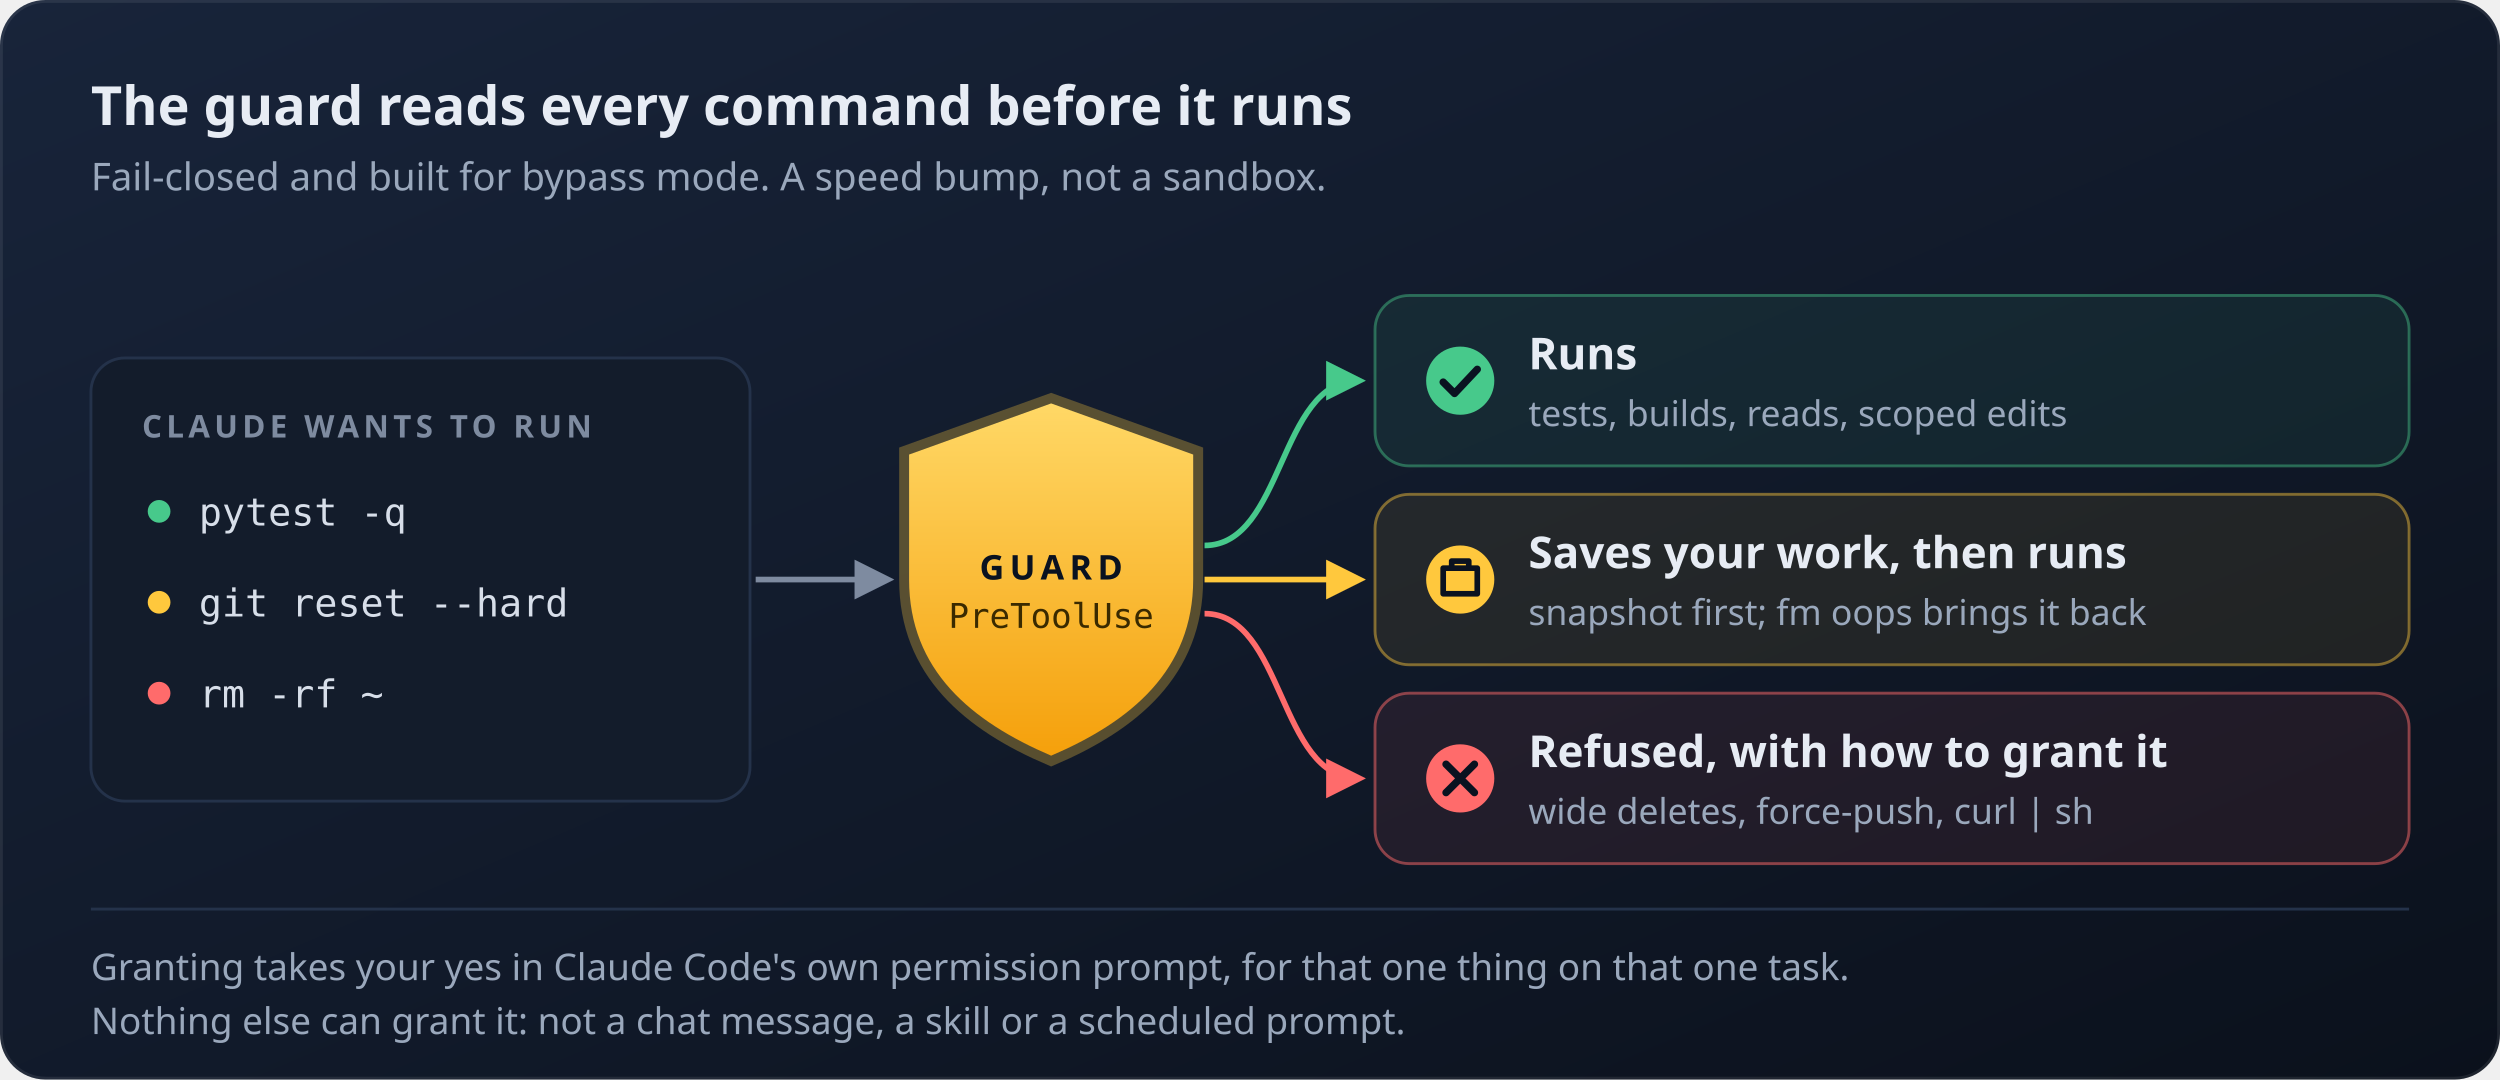
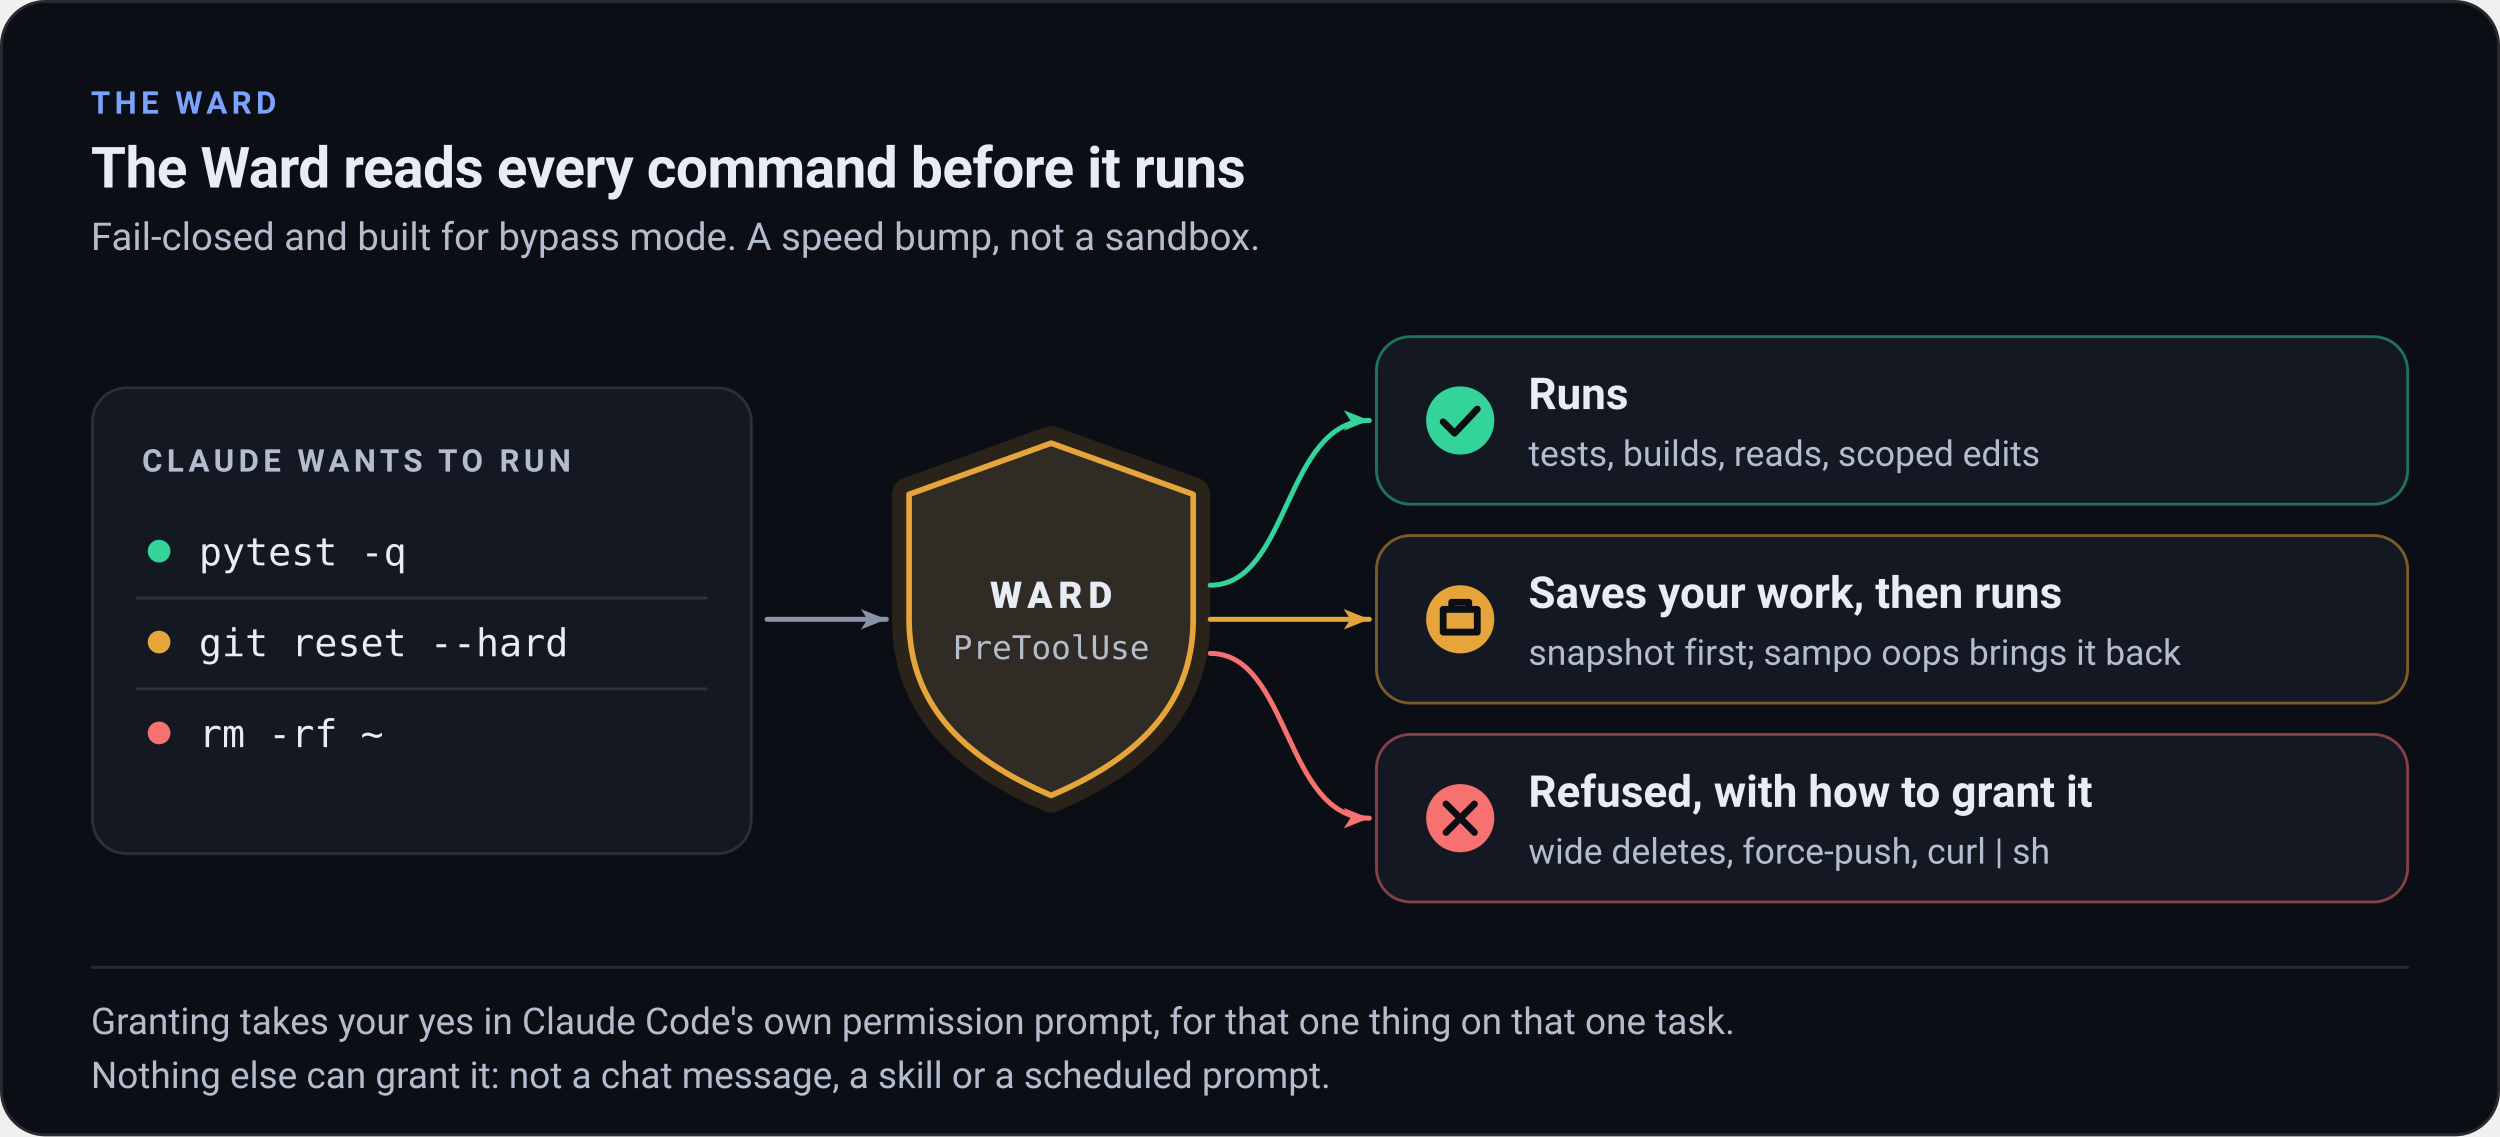
- <svg xmlns="http://www.w3.org/2000/svg" viewBox="0 0 880 380" width="880" height="380" role="img">
+ <svg xmlns="http://www.w3.org/2000/svg" viewBox="0 0 880 400" width="880" height="400" role="img">
  <style>
- text{font-family:-apple-system,BlinkMacSystemFont,"Segoe UI","Noto Sans",Helvetica,Arial,sans-serif}
- .t{font-size:19px;font-weight:700;fill:#E7ECF4}
- .u{font-size:13.5px;fill:#9AA8BC}
- .k{font-size:11px;font-weight:700;letter-spacing:.14em;fill:#7E8BA0}
- .m{font:13.5px ui-monospace,SFMono-Regular,Menlo,Consolas,monospace;fill:#D7DEE9}
- .h{font-size:15.5px;font-weight:600;fill:#E7ECF4}
- .s{font-size:12.5px;fill:#9AA8BC}
- .g{font-size:12px;font-weight:800;letter-spacing:.16em;fill:#0A1220;text-anchor:middle}
- .pulse{animation:p 2.4s ease-in-out infinite}
- @keyframes p{50%{opacity:.3}}
- @media (prefers-reduced-motion:reduce){.pulse{animation:none}}
+ text{font-family:system-ui,-apple-system,"Segoe UI",Roboto,"Helvetica Neue",Arial,sans-serif}
+ .edge{fill:none;stroke:#FFFFFF;stroke-opacity:.12}
+ .plate{fill:#131822;stroke:#FFFFFF;stroke-opacity:.12}
+ .rule{fill:none;stroke:#FFFFFF;stroke-opacity:.12}
+ .out{fill:#131822;stroke-opacity:.5}
+ .t{font-size:20px;font-weight:650;letter-spacing:-.01em;fill:#E8ECF4}
+ .u{font-size:13.5px;fill:#B4BDCE}
+ .k{font-size:11px;font-weight:700;letter-spacing:.14em}
+ .ka{fill:#B4BDCE}
+ .m{font-family:ui-monospace,SFMono-Regular,Menlo,Consolas,monospace;font-size:13.5px;fill:#E8ECF4}
+ .h{font-size:15.5px;font-weight:600;fill:#E8ECF4}
+ .s{font-size:12.5px;fill:#B4BDCE}
+ .f{font-size:13px;fill:#B4BDCE}
+ .w{font-size:13px;font-weight:800;letter-spacing:.16em;fill:#E8ECF4;text-anchor:middle}
+ .pt{font-family:ui-monospace,SFMono-Regular,Menlo,Consolas,monospace;font-size:11.5px;fill:#B4BDCE;text-anchor:middle}
+ .fA{fill:#7AA2FF}.fG{fill:#E5A53A}.fN{fill:#34D399}.fR{fill:#F87171}.fM{fill:#8893A7}
+ .sG{stroke:#E5A53A}.sN{stroke:#34D399}.sR{stroke:#F87171}.sM{stroke:#8893A7}
+ .on{fill:none;stroke:#0B0E14;stroke-width:2.4;stroke-linecap:round;stroke-linejoin:round}
+ .halo{fill:none;stroke-opacity:.14;stroke-width:12;stroke-linejoin:round}
+ .shield{fill-opacity:.14;stroke-width:2;stroke-linejoin:round}
+ .base{fill:#131822}
+ .wire{fill:none;stroke-width:1.75;stroke-linecap:round}
</style>
  <defs>
-     <linearGradient id="bg" x1="0" y1="0" x2="1" y2="1">
-       <stop offset="0" stop-color="#18243A" />
-       <stop offset="1" stop-color="#0B111C" />
-     </linearGradient>
-     <linearGradient id="gold" x1="0" y1="0" x2="0" y2="1">
-       <stop offset="0" stop-color="#FFD866" />
-       <stop offset="1" stop-color="#F5A00B" />
-     </linearGradient>
-     <marker id="ok" viewBox="0 0 10 10" refX="8" refY="5" markerWidth="7" markerHeight="7" orient="auto">
-       <path d="M0 0L10 5L0 10z" fill="#47C98B" />
+     <marker id="aM" viewBox="0 0 10 10" refX="10" refY="5" markerWidth="9" markerHeight="9" markerUnits="userSpaceOnUse" orient="auto">
+       <path class="fM" d="M0 1L10 5L0 9L2.6 5z" />
    </marker>
-     <marker id="snap" viewBox="0 0 10 10" refX="8" refY="5" markerWidth="7" markerHeight="7" orient="auto">
-       <path d="M0 0L10 5L0 10z" fill="#FFC83D" />
+     <marker id="aN" viewBox="0 0 10 10" refX="10" refY="5" markerWidth="9" markerHeight="9" markerUnits="userSpaceOnUse" orient="auto">
+       <path class="fN" d="M0 1L10 5L0 9L2.6 5z" />
    </marker>
-     <marker id="stop" viewBox="0 0 10 10" refX="8" refY="5" markerWidth="7" markerHeight="7" orient="auto">
-       <path d="M0 0L10 5L0 10z" fill="#FF6B6B" />
+     <marker id="aG" viewBox="0 0 10 10" refX="10" refY="5" markerWidth="9" markerHeight="9" markerUnits="userSpaceOnUse" orient="auto">
+       <path class="fG" d="M0 1L10 5L0 9L2.6 5z" />
    </marker>
-     <marker id="in" viewBox="0 0 10 10" refX="8" refY="5" markerWidth="7" markerHeight="7" orient="auto">
-       <path d="M0 0L10 5L0 10z" fill="#7E8BA0" />
+     <marker id="aR" viewBox="0 0 10 10" refX="10" refY="5" markerWidth="9" markerHeight="9" markerUnits="userSpaceOnUse" orient="auto">
+       <path class="fR" d="M0 1L10 5L0 9L2.6 5z" />
    </marker>
  </defs>
-   <rect width="880" height="380" rx="16" fill="url(#bg)" />
-   <rect x=".5" y=".5" width="879" height="379" rx="15.5" fill="none" stroke="#fff" stroke-opacity=".08" />
-   <text class="t" x="32" y="44">The guard reads every command before it runs</text>
-   <text class="u" x="32" y="67">Fail-closed and built for bypass mode. A speed bump, not a sandbox.</text>
-   <rect x="32" y="126" width="232" height="156" rx="12" fill="#131C2B" stroke="#24324A" />
-   <text class="k" x="50" y="154">CLAUDE WANTS TO RUN</text>
-   <circle cx="56" cy="180" r="4" fill="#47C98B" />
-   <text class="m" x="70" y="185">pytest -q</text>
-   <circle cx="56" cy="212" r="4" fill="#FFC83D" />
-   <text class="m" x="70" y="217">git reset --hard</text>
-   <circle cx="56" cy="244" r="4" fill="#FF6B6B" />
-   <text class="m" x="70" y="249">rm -rf ~</text>
-   <path d="M266 204H312" stroke="#7E8BA0" stroke-width="2" marker-end="url(#in)" />
-   <path class="pulse" d="M370 142l50 18v44c0 32-22 50-50 62c-28-12-50-30-50-62v-44z" fill="none" stroke="#FFC83D" stroke-width="7" stroke-opacity=".3" />
-   <path d="M370 142l50 18v44c0 32-22 50-50 62c-28-12-50-30-50-62v-44z" fill="url(#gold)" />
-   <text class="g" x="370" y="204">GUARD</text>
-   <text x="370" y="221" text-anchor="middle" style="font:12px ui-monospace,SFMono-Regular,Menlo,Consolas,monospace;fill:#3A2A00">PreToolUse</text>
-   <path d="M424 192C452 192 450 134 478 134" fill="none" stroke="#47C98B" stroke-width="2" marker-end="url(#ok)" />
-   <path d="M424 204H478" stroke="#FFC83D" stroke-width="2" marker-end="url(#snap)" />
-   <path d="M424 216C452 216 450 274 478 274" fill="none" stroke="#FF6B6B" stroke-width="2" marker-end="url(#stop)" />
-   <rect x="484" y="104" width="364" height="60" rx="12" fill="#47C98B" fill-opacity=".08" stroke="#47C98B" stroke-opacity=".45" />
-   <circle cx="514" cy="134" r="12" fill="#47C98B" />
-   <path d="M508 134.5l4 4l8-8.5" fill="none" stroke="#0A1220" stroke-width="2.6" stroke-linecap="round" stroke-linejoin="round" />
-   <text class="h" x="538" y="130">Runs</text>
-   <text class="s" x="538" y="150">tests, builds, reads, scoped edits</text>
-   <rect x="484" y="174" width="364" height="60" rx="12" fill="#FFC83D" fill-opacity=".08" stroke="#FFC83D" stroke-opacity=".45" />
-   <circle cx="514" cy="204" r="12" fill="#FFC83D" />
-   <path d="M508 200h12v9h-12zM511 200v-2.5h6v2.5" fill="none" stroke="#0A1220" stroke-width="2" stroke-linejoin="round" />
-   <text class="h" x="538" y="200">Saves your work, then runs</text>
-   <text class="s" x="538" y="220">snapshot first; fm oops brings it back</text>
-   <rect x="484" y="244" width="364" height="60" rx="12" fill="#FF6B6B" fill-opacity=".08" stroke="#FF6B6B" stroke-opacity=".5" />
-   <circle cx="514" cy="274" r="12" fill="#FF6B6B" />
-   <path d="M509 269l10 10M519 269l-10 10" stroke="#0A1220" stroke-width="2.6" stroke-linecap="round" />
-   <text class="h" x="538" y="270">Refused, with how to grant it</text>
-   <text class="s" x="538" y="290">wide deletes, force-push, curl | sh</text>
-   <path d="M32 320H848" stroke="#24324A" />
-   <text class="s" x="32" y="345" style="font-size:13px">Granting takes your yes in Claude Code's own permission prompt, for that one thing on that one task.</text>
-   <text class="s" x="32" y="364" style="font-size:13px">Nothing else can grant it: not a chat message, a skill or a scheduled prompt.</text>
+   <rect fill="#0B0E14" width="880" height="400" rx="16" />
+   <rect class="edge" x=".5" y=".5" width="879" height="399" rx="15.5" />
+   <text class="k fA" x="32" y="40">THE WARD</text>
+   <text class="t" x="32" y="66">The Ward reads every command before it runs</text>
+   <text class="u" x="32" y="88">Fail-closed and built for bypass mode. A speed bump, not a sandbox.</text>
+   <rect class="plate" x="32.5" y="136.5" width="232" height="164" rx="12" />
+   <text class="k ka" x="50" y="166">CLAUDE WANTS TO RUN</text>
+   <path class="rule" d="M48 210.5H249M48 242.5H249" />
+   <circle class="fN" cx="56" cy="194" r="4" />
+   <text class="m" x="70" y="199">pytest -q</text>
+   <circle class="fG" cx="56" cy="226" r="4" />
+   <text class="m" x="70" y="231">git reset --hard</text>
+   <circle class="fR" cx="56" cy="258" r="4" />
+   <text class="m" x="70" y="263">rm -rf ~</text>
+   <path class="wire sM" d="M270 218H312" marker-end="url(#aM)" />
+   <path class="halo sG" d="M370 156l50 18v44c0 32-22 50-50 62c-28-12-50-30-50-62v-44z" />
+   <path class="base" d="M370 156l50 18v44c0 32-22 50-50 62c-28-12-50-30-50-62v-44z" />
+   <path class="shield fG sG" d="M370 156l50 18v44c0 32-22 50-50 62c-28-12-50-30-50-62v-44z" />
+   <text class="w" x="370" y="214">WARD</text>
+   <text class="pt" x="370" y="232">PreToolUse</text>
+   <path class="wire sN" d="M426 206C454 206 452 148 482 148" marker-end="url(#aN)" />
+   <path class="wire sG" d="M426 218H482" marker-end="url(#aG)" />
+   <path class="wire sR" d="M426 230C454 230 452 288 482 288" marker-end="url(#aR)" />
+   <rect class="out sN" x="484.5" y="118.5" width="363" height="59" rx="12" />
+   <circle class="fN" cx="514" cy="148" r="12" />
+   <path class="on" d="M508 148.5l4 4l8-8.5" />
+   <text class="h" x="538" y="144">Runs</text>
+   <text class="s" x="538" y="164">tests, builds, reads, scoped edits</text>
+   <rect class="out sG" x="484.5" y="188.5" width="363" height="59" rx="12" />
+   <circle class="fG" cx="514" cy="218" r="12" />
+   <path class="on" d="M508 214.5h12v8h-12zM511 214.5v-2.5h6v2.5" />
+   <text class="h" x="538" y="214">Saves your work, then runs</text>
+   <text class="s" x="538" y="234">snapshot first; sampo oops brings it back</text>
+   <rect class="out sR" x="484.5" y="258.5" width="363" height="59" rx="12" />
+   <circle class="fR" cx="514" cy="288" r="12" />
+   <path class="on" d="M509 283l10 10M519 283l-10 10" />
+   <text class="h" x="538" y="284">Refused, with how to grant it</text>
+   <text class="s" x="538" y="304">wide deletes, force-push, curl | sh</text>
+   <path class="rule" d="M32 340.5H848" />
+   <text class="f" x="32" y="364">Granting takes your yes in Claude Code's own permission prompt, for that one thing on that one task.</text>
+   <text class="f" x="32" y="383">Nothing else can grant it: not a chat message, a skill or a scheduled prompt.</text>
</svg>
